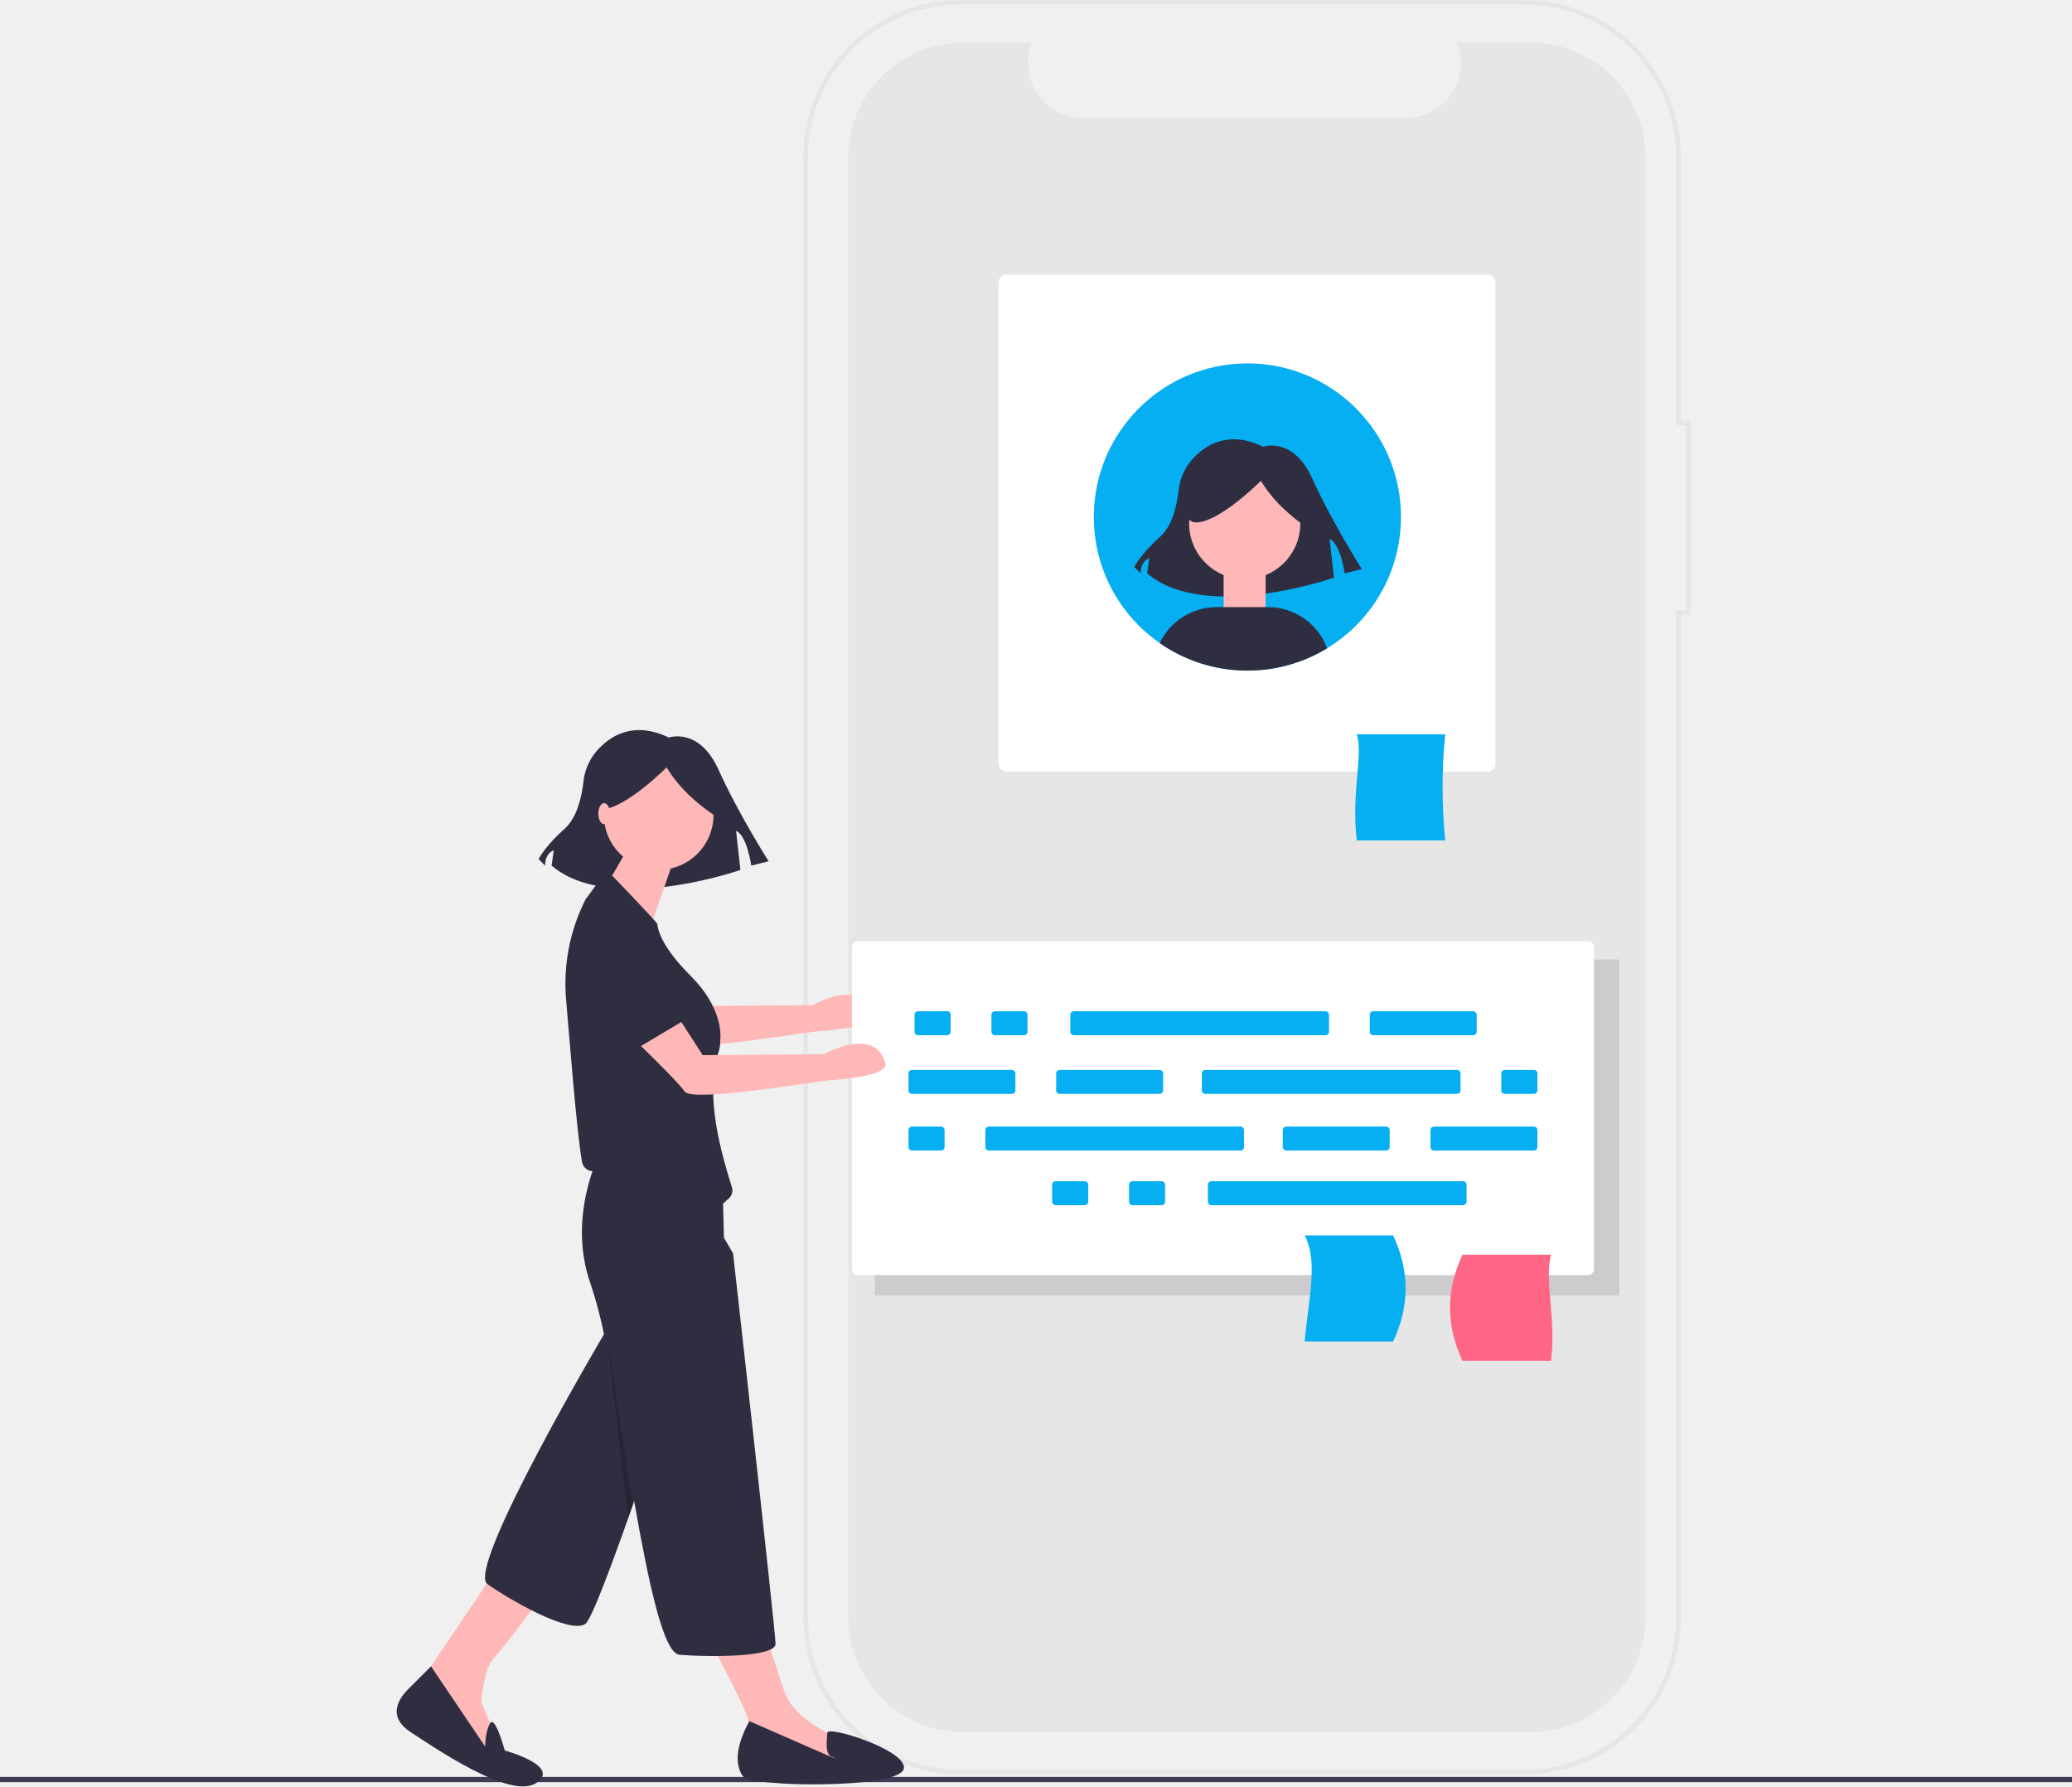
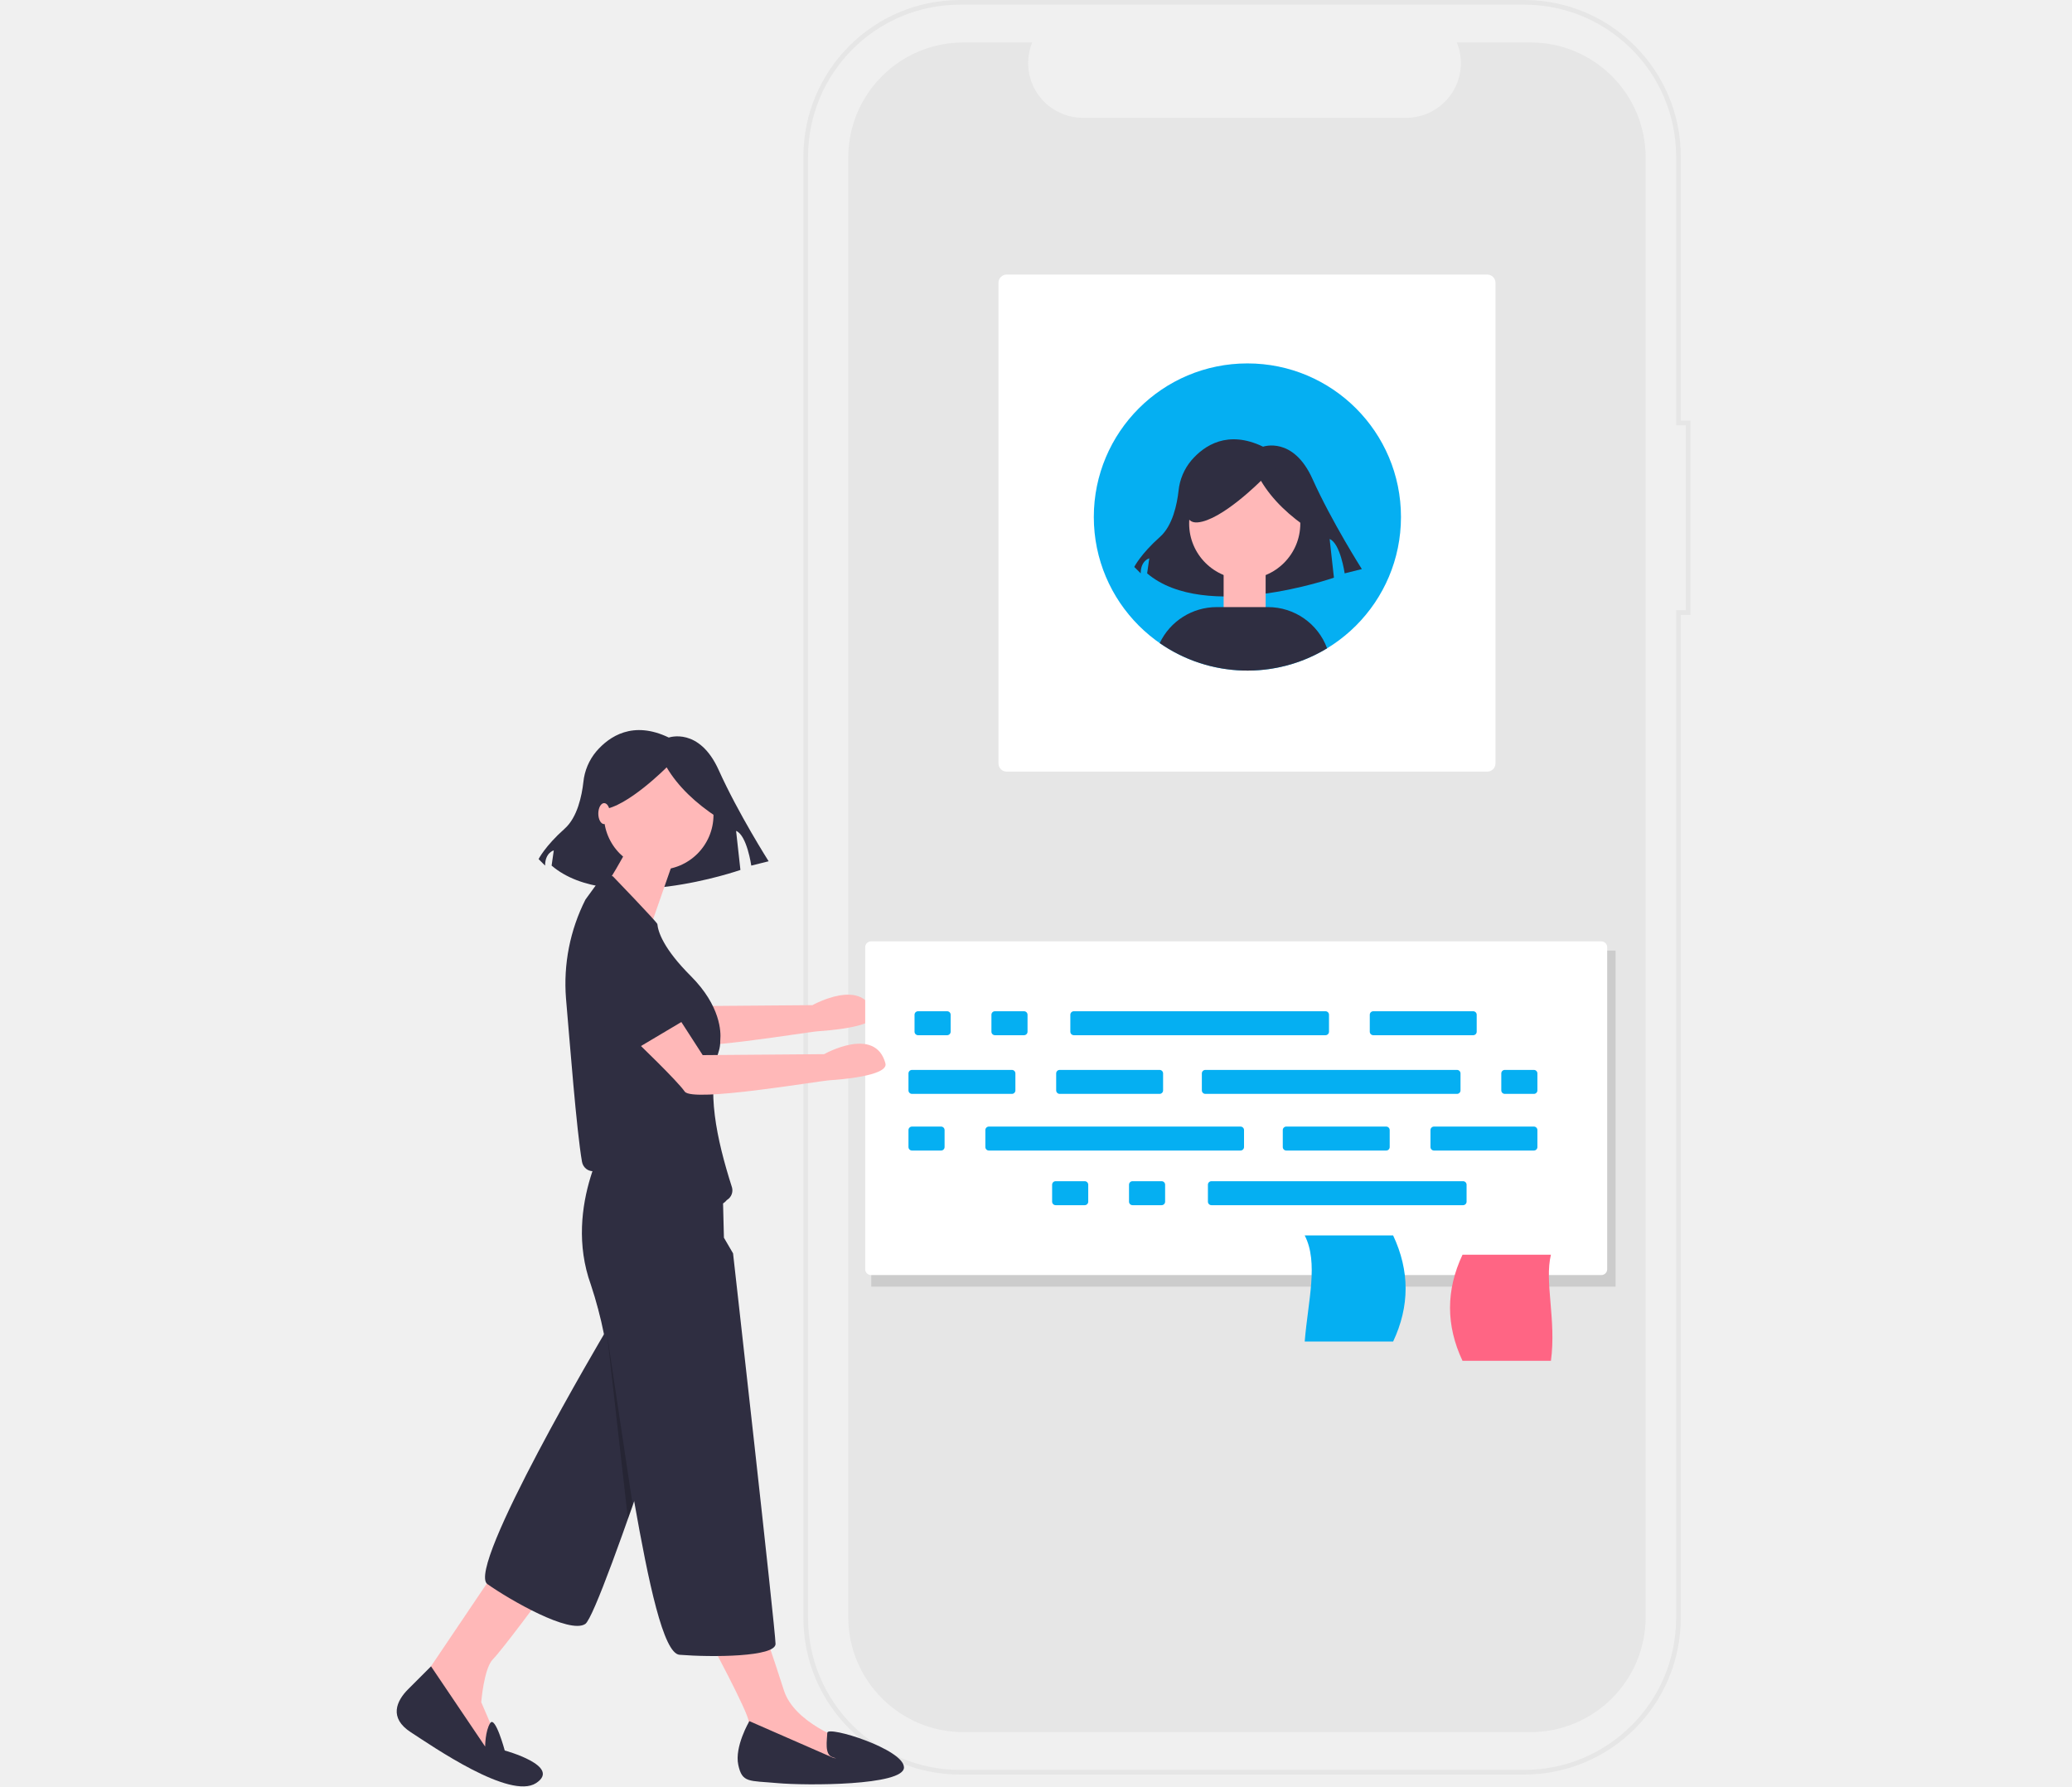
- <svg xmlns="http://www.w3.org/2000/svg" id="bfec500d-0b80-48c2-bf1e-a3875eeeae28" data-name="Layer 1" width="888" height="765.554" viewBox="0 0 888 765.554">
-   <path d="M811.933,85.414H780.36a23.444,23.444,0,0,1-21.706,32.298H620.086a23.444,23.444,0,0,1-21.706-32.298H568.89a49.345,49.345,0,0,0-49.345,49.345V760.168a49.345,49.345,0,0,0,49.345,49.345H811.933a49.345,49.345,0,0,0,49.345-49.345V134.759A49.345,49.345,0,0,0,811.933,85.414Z" transform="translate(-156 -67.22294)" fill="#e6e6e6" />
-   <path d="M809.267,827.704H567.389a67.153,67.153,0,0,1-67.077-67.077V134.3a67.153,67.153,0,0,1,67.077-67.077H809.267A67.152,67.152,0,0,1,876.343,134.3v113.167h4.168v83.266h-4.168v429.895A67.152,67.152,0,0,1,809.267,827.704ZM567.389,69.223a65.151,65.151,0,0,0-65.077,65.077V760.627a65.151,65.151,0,0,0,65.077,65.077H809.267a65.15,65.15,0,0,0,65.076-65.077v-431.895h4.168V249.467h-4.168V134.3a65.15,65.15,0,0,0-65.076-65.077Z" transform="translate(-156 -67.22294)" fill="#e6e6e6" />
-   <path d="M436.16,473.609l16.001,24.783,52.034-.415s21.874-12.353,26.273,3.935c1.506,5.578-21.391,7.088-23.547,7.218-5.39.327-59.15,9.654-62.469,4.878s-20.777-21.464-20.777-21.464Z" transform="translate(-156 -67.22294)" fill="#ffb8b8" />
-   <path d="M587.417,184.892a3.504,3.504,0,0,0-3.5,3.5v206a3.504,3.504,0,0,0,3.5,3.5h206a3.504,3.504,0,0,0,3.5-3.5v-206a3.504,3.504,0,0,0-3.5-3.5Z" transform="translate(-156 -67.22294)" fill="#fff" />
-   <path d="M775.353,427.376H737.46c-2.37-21.079,2.859-36.791,0-45.472h37.894A237.224,237.224,0,0,0,775.353,427.376Z" transform="translate(-156 -67.22294)" fill="#05aff2" />
-   <rect x="374.912" y="411.169" width="319" height="144" fill="#ccc" />
-   <path d="M756.417,288.782a65.82,65.82,0,1,1-65.82-65.82A65.789,65.789,0,0,1,756.417,288.782Z" transform="translate(-156 -67.22294)" fill="#05aff2" />
-   <path d="M523.616,470.641a2.503,2.503,0,0,0-2.5,2.5v138a2.503,2.503,0,0,0,2.5,2.5h313a2.502,2.502,0,0,0,2.5-2.5v-138a2.503,2.503,0,0,0-2.5-2.5Z" transform="translate(-156 -67.22294)" fill="#fff" />
-   <path d="M744.548,500.586a1.502,1.502,0,0,0-1.5,1.5v7.272a1.502,1.502,0,0,0,1.5,1.5H787.372a1.502,1.502,0,0,0,1.5-1.5v-7.272a1.502,1.502,0,0,0-1.5-1.5Z" transform="translate(-156 -67.22294)" fill="#05aff2" />
-   <path d="M582.397,500.586a1.502,1.502,0,0,0-1.5,1.5v7.272a1.502,1.502,0,0,0,1.5,1.5H594.872a1.502,1.502,0,0,0,1.5-1.5v-7.272a1.502,1.502,0,0,0-1.5-1.5Z" transform="translate(-156 -67.22294)" fill="#05aff2" />
-   <path d="M549.447,500.586a1.502,1.502,0,0,0-1.5,1.5v7.272a1.502,1.502,0,0,0,1.5,1.5h12.475a1.502,1.502,0,0,0,1.5-1.5v-7.272a1.502,1.502,0,0,0-1.5-1.5Z" transform="translate(-156 -67.22294)" fill="#05aff2" />
-   <path d="M616.214,500.586a1.502,1.502,0,0,0-1.5,1.5v7.272a1.502,1.502,0,0,0,1.5,1.5H724.073a1.502,1.502,0,0,0,1.5-1.5v-7.272a1.502,1.502,0,0,0-1.5-1.5Z" transform="translate(-156 -67.22294)" fill="#05aff2" />
-   <path d="M641.361,573.423a1.502,1.502,0,0,0-1.5,1.5v7.273a1.502,1.502,0,0,0,1.5,1.5h12.476a1.502,1.502,0,0,0,1.5-1.5v-7.273a1.502,1.502,0,0,0-1.5-1.5Z" transform="translate(-156 -67.22294)" fill="#05aff2" />
-   <path d="M608.41,573.423a1.502,1.502,0,0,0-1.5,1.5v7.273a1.502,1.502,0,0,0,1.5,1.5h12.476a1.502,1.502,0,0,0,1.5-1.5v-7.273a1.502,1.502,0,0,0-1.5-1.5Z" transform="translate(-156 -67.22294)" fill="#05aff2" />
-   <path d="M675.178,573.423a1.502,1.502,0,0,0-1.5,1.5v7.273a1.502,1.502,0,0,0,1.5,1.5H783.036a1.502,1.502,0,0,0,1.5-1.5v-7.273a1.502,1.502,0,0,0-1.5-1.5Z" transform="translate(-156 -67.22294)" fill="#05aff2" />
-   <path d="M610.145,525.732a1.502,1.502,0,0,0-1.5,1.5v7.272a1.502,1.502,0,0,0,1.5,1.5h42.824a1.502,1.502,0,0,0,1.5-1.5v-7.272a1.502,1.502,0,0,0-1.5-1.5Z" transform="translate(-156 -67.22294)" fill="#05aff2" />
-   <path d="M546.845,525.732a1.502,1.502,0,0,0-1.5,1.5v7.272a1.502,1.502,0,0,0,1.5,1.5h42.824a1.502,1.502,0,0,0,1.5-1.5v-7.272a1.502,1.502,0,0,0-1.5-1.5Z" transform="translate(-156 -67.22294)" fill="#05aff2" />
-   <path d="M800.91,525.732a1.502,1.502,0,0,0-1.5,1.5v7.272a1.502,1.502,0,0,0,1.5,1.5h12.476a1.502,1.502,0,0,0,1.5-1.5v-7.272a1.502,1.502,0,0,0-1.5-1.5Z" transform="translate(-156 -67.22294)" fill="#05aff2" />
-   <path d="M672.577,525.732a1.502,1.502,0,0,0-1.5,1.5v7.272a1.502,1.502,0,0,0,1.5,1.5H780.435a1.502,1.502,0,0,0,1.5-1.5v-7.272a1.502,1.502,0,0,0-1.5-1.5Z" transform="translate(-156 -67.22294)" fill="#05aff2" />
-   <path d="M707.262,550.011a1.502,1.502,0,0,0-1.5,1.5v7.272a1.502,1.502,0,0,0,1.5,1.5h42.824a1.502,1.502,0,0,0,1.5-1.5V551.511a1.502,1.502,0,0,0-1.5-1.5Z" transform="translate(-156 -67.22294)" fill="#05aff2" />
-   <path d="M770.562,550.011a1.502,1.502,0,0,0-1.5,1.5v7.272a1.502,1.502,0,0,0,1.5,1.5h42.824a1.502,1.502,0,0,0,1.5-1.5V551.511a1.502,1.502,0,0,0-1.5-1.5Z" transform="translate(-156 -67.22294)" fill="#05aff2" />
-   <path d="M546.845,550.011a1.502,1.502,0,0,0-1.5,1.5v7.272a1.502,1.502,0,0,0,1.5,1.5h12.476a1.502,1.502,0,0,0,1.5-1.5V551.511a1.502,1.502,0,0,0-1.5-1.5Z" transform="translate(-156 -67.22294)" fill="#05aff2" />
-   <path d="M579.796,550.011a1.502,1.502,0,0,0-1.5,1.5v7.272a1.502,1.502,0,0,0,1.5,1.5H687.654a1.502,1.502,0,0,0,1.5-1.5V551.511a1.502,1.502,0,0,0-1.5-1.5Z" transform="translate(-156 -67.22294)" fill="#05aff2" />
-   <path d="M697.32,258.648s12.882-4.601,21.163,13.802,21.163,38.646,21.163,38.646l-7.361,1.84s-1.84-12.882-6.441-14.722l1.84,16.563s-55.209,19.323-80.053-1.84l.92-6.441s-3.681.92-3.681,6.441l-2.76-2.76s2.76-5.521,11.042-12.882c5.436-4.832,7.303-14.024,7.945-19.771a23.925,23.925,0,0,1,5.508-13.029C672.11,258.117,682.137,251.338,697.32,258.648Z" transform="translate(-156 -67.22294)" fill="#2f2e41" />
-   <circle cx="533.455" cy="224.374" r="23.819" fill="#ffb8b8" />
-   <path d="M717.91,294.487c-9.171-6.028-16.595-12.971-21.506-21.23,0,0-16.831,16.984-27.117,17.833s-.935-20.381-.935-20.381l18.701-4.246,17.766,1.698,14.026,8.492Z" transform="translate(-156 -67.22294)" fill="#2f2e41" />
-   <rect x="524.417" y="243.169" width="18" height="18" fill="#ffb8b8" />
-   <path d="M724.757,345.052a65.85,65.85,0,0,1-71.74-2.23,27.038,27.038,0,0,1,24.4-15.43h22A27.006,27.006,0,0,1,724.757,345.052Z" transform="translate(-156 -67.22294)" fill="#2f2e41" />
-   <rect y="761.497" width="888" height="2.241" fill="#3f3d56" />
-   <path d="M782.79,650.402h37.894c2.37-17.488-2.859-33.814,0-45.472H782.79Q772.089,627.666,782.79,650.402Z" transform="translate(-156 -67.22294)" fill="#ff6584" />
-   <path d="M753.055,642.137H715.161c1.421-17.484,6.002-33.811,0-45.472h37.894Q763.756,619.401,753.055,642.137Z" transform="translate(-156 -67.22294)" fill="#05aff2" />
-   <path d="M442.631,383.296s13.022-4.651,21.393,13.952,21.393,39.066,21.393,39.066l-7.441,1.86s-1.86-13.022-6.511-14.882l1.86,16.743s-55.809,19.533-80.922-1.86l.93-6.511s-3.721.93-3.721,6.511l-2.79-2.79s2.79-5.581,11.162-13.022c5.495-4.884,7.383-14.176,8.032-19.985a24.185,24.185,0,0,1,5.568-13.17C417.147,382.759,427.283,375.906,442.631,383.296Z" transform="translate(-156 -67.22294)" fill="#2f2e41" />
-   <path d="M367.283,741.903l-32.431,48.087,30.194,30.194,3.914-7.828-6.71-15.656s1.118-14.538,5.032-18.452S388.531,750.85,388.531,750.85Z" transform="translate(-156 -67.22294)" fill="#ffb8b8" />
-   <path d="M408.661,586.458s-6.149,9.733,6.711,51.67c0,0-59.987,101.243-50.482,107.953s35.229,21.559,41.939,17.086,55.511-156.02,55.511-156.02Z" transform="translate(-156 -67.22294)" fill="#2f2e41" />
-   <path d="M340.723,781.324l-9.785,9.785c-5.032,5.032-8.387,12.301,1.118,18.452s42.496,29.076,53.679,21.807-13.42-13.979-13.42-13.979-4.068-15.084-6.228-11.736-2.16,10.058-2.16,10.058Z" transform="translate(-156 -67.22294)" fill="#2f2e41" />
-   <path d="M458.985,768.184s17.893,32.99,17.893,36.904-1.118,15.097-1.118,15.097l34.108,8.387,11.742-5.592-3.914-10.065s-21.248-7.269-25.721-21.248-9.506-28.517-9.506-28.517Z" transform="translate(-156 -67.22294)" fill="#ffb8b8" />
-   <circle cx="282.296" cy="349.252" r="23.485" fill="#ffb8b8" />
-   <path d="M444.447,436.604l-11.212,32.216-24.574-10.968s16.775-25.721,16.775-29.076Z" transform="translate(-156 -67.22294)" fill="#ffb8b8" />
-   <path d="M447.802,551.231H418.166s-21.248,32.431-8.946,66.54a176.816,176.816,0,0,1,5.62,21.19c4.292,19.894,8.566,46.841,12.946,71.603,6.152,34.782,12.513,65.253,19.428,65.806,13.979,1.118,41.162.932,41.162-4.66s-18.208-167.359-18.208-167.359l-3.914-6.71L465.514,568.414a17.629,17.629,0,0,0-17.712-17.183Z" transform="translate(-156 -67.22294)" fill="#2f2e41" />
-   <path d="M477.157,804.808s-6.43,10.904-4.753,18.732,4.473,6.71,16.775,7.828,54.238,1.118,54.238-6.71-32.714-17.994-32.852-14.868-1.256,9.277,2.099,10.395.28.28.28.28Z" transform="translate(-156 -67.22294)" fill="#2f2e41" />
-   <path d="M420.387,566.815c4.373,0,13.778-11.232,18.7-6.31,3.58,3.58,6.618,7.019,9.298,10.053,7.693,8.709,14.419,16.691,19.093,10.964.706-.866-1.669,1.134.312-.214a4.792,4.792,0,0,0,1.931-5.2c-6.781-21.246-11.004-41.599-5.612-58.6a13.793,13.793,0,0,0,.567-4.16q.001-.309.029-.618c.285-3.137.214-14.374-12.661-27.248-11.766-11.766-14.024-18.997-14.321-22.259-.07-.76-19.037-20.439-19.037-20.439a4.769,4.769,0,0,0-5.711,1.603l-6.075,8.354a79.905,79.905,0,0,0-8.332,42.32c1.645,18.955,4.501,56.442,6.846,69.963a4.94,4.94,0,0,0,1.829,3.116,4.71,4.71,0,0,0,4.821.571A20.306,20.306,0,0,1,420.387,566.815Z" transform="translate(-156 -67.22294)" fill="#2f2e41" />
-   <polygon points="271.168 645.108 260.148 571.682 269.111 650.948 271.168 645.108" opacity="0.2" />
-   <path d="M441.16,494.609l16.001,24.783,52.034-.415s21.874-12.353,26.273,3.935c1.506,5.578-21.391,7.088-23.547,7.218-5.39.327-59.15,9.654-62.469,4.878s-20.777-21.464-20.777-21.464Z" transform="translate(-156 -67.22294)" fill="#ffb8b8" />
-   <path d="M417.231,477.223s9.085-5.923,21.559,4.61,14.968,19.958,14.968,19.958l-29.382,17.463S395.672,488.69,417.231,477.223Z" transform="translate(-156 -67.22294)" fill="#2f2e41" />
-   <path d="M463.445,417.524c-9.271-6.093-16.776-13.112-21.74-21.461,0,0-17.014,17.168-27.411,18.027s-.945-20.602-.945-20.602l18.904-4.292,17.959,1.717,14.178,8.584Z" transform="translate(-156 -67.22294)" fill="#2f2e41" />
-   <ellipse cx="258.917" cy="348.669" rx="2.5" ry="4.5" fill="#ffb8b8" />
+ <svg xmlns="http://www.w3.org/2000/svg" id="bfec500d-0b80-48c2-bf1e-a3875eeeae28" data-name="Layer 1" width="888" height="765.554" viewBox="0 0 888 765.554" version="1.1">
+   <defs id="defs99" />
+   <path d="M811.933,85.414H780.36a23.444,23.444,0,0,1-21.706,32.298H620.086a23.444,23.444,0,0,1-21.706-32.298H568.89a49.345,49.345,0,0,0-49.345,49.345V760.168a49.345,49.345,0,0,0,49.345,49.345H811.933a49.345,49.345,0,0,0,49.345-49.345V134.759A49.345,49.345,0,0,0,811.933,85.414Z" transform="translate(-156 -67.22294)" fill="#e6e6e6" id="path4" />
+   <path d="M809.267,827.704H567.389a67.153,67.153,0,0,1-67.077-67.077V134.3a67.153,67.153,0,0,1,67.077-67.077H809.267A67.152,67.152,0,0,1,876.343,134.3v113.167h4.168v83.266h-4.168v429.895A67.152,67.152,0,0,1,809.267,827.704ZM567.389,69.223a65.151,65.151,0,0,0-65.077,65.077V760.627a65.151,65.151,0,0,0,65.077,65.077H809.267a65.15,65.15,0,0,0,65.076-65.077v-431.895h4.168V249.467h-4.168V134.3a65.15,65.15,0,0,0-65.076-65.077Z" transform="translate(-156 -67.22294)" fill="#e6e6e6" id="path6" />
+   <path d="M436.16,473.609l16.001,24.783,52.034-.415s21.874-12.353,26.273,3.935c1.506,5.578-21.391,7.088-23.547,7.218-5.39.327-59.15,9.654-62.469,4.878s-20.777-21.464-20.777-21.464Z" transform="translate(-156 -67.22294)" fill="#ffb8b8" id="path8" />
+   <path d="M587.417,184.892a3.504,3.504,0,0,0-3.5,3.5v206a3.504,3.504,0,0,0,3.5,3.5h206a3.504,3.504,0,0,0,3.5-3.5v-206a3.504,3.504,0,0,0-3.5-3.5Z" id="path10" fill="#fff" transform="translate(-156 -67.22294)" />
+   <rect x="373.397" y="407.381" width="319" height="144" id="rect14" style="fill:#cccccc" />
+   <path d="M756.417,288.782a65.82,65.82,0,1,1-65.82-65.82A65.789,65.789,0,0,1,756.417,288.782Z" transform="translate(-156 -67.22294)" fill="#05aff2" id="path16" />
+   <path d="m 373.297,403.418 a 2.503,2.503 0 0 0 -2.5,2.5 v 138 a 2.503,2.503 0 0 0 2.5,2.5 h 313 a 2.502,2.502 0 0 0 2.5,-2.5 v -138 a 2.503,2.503 0 0 0 -2.5,-2.5 z" id="path18" style="fill:#ffffff" />
+   <path d="M744.548,500.586a1.502,1.502,0,0,0-1.5,1.5v7.272a1.502,1.502,0,0,0,1.5,1.5H787.372a1.502,1.502,0,0,0,1.5-1.5v-7.272a1.502,1.502,0,0,0-1.5-1.5Z" transform="translate(-156 -67.22294)" fill="#05aff2" id="path20" />
+   <path d="M582.397,500.586a1.502,1.502,0,0,0-1.5,1.5v7.272a1.502,1.502,0,0,0,1.5,1.5H594.872a1.502,1.502,0,0,0,1.5-1.5v-7.272a1.502,1.502,0,0,0-1.5-1.5Z" transform="translate(-156 -67.22294)" fill="#05aff2" id="path22" />
+   <path d="M549.447,500.586a1.502,1.502,0,0,0-1.5,1.5v7.272a1.502,1.502,0,0,0,1.5,1.5h12.475a1.502,1.502,0,0,0,1.5-1.5v-7.272a1.502,1.502,0,0,0-1.5-1.5Z" transform="translate(-156 -67.22294)" fill="#05aff2" id="path24" />
+   <path d="M616.214,500.586a1.502,1.502,0,0,0-1.5,1.5v7.272a1.502,1.502,0,0,0,1.5,1.5H724.073a1.502,1.502,0,0,0,1.5-1.5v-7.272a1.502,1.502,0,0,0-1.5-1.5Z" transform="translate(-156 -67.22294)" fill="#05aff2" id="path26" />
+   <path d="M641.361,573.423a1.502,1.502,0,0,0-1.5,1.5v7.273a1.502,1.502,0,0,0,1.5,1.5h12.476a1.502,1.502,0,0,0,1.5-1.5v-7.273a1.502,1.502,0,0,0-1.5-1.5Z" transform="translate(-156 -67.22294)" fill="#05aff2" id="path28" />
+   <path d="M608.41,573.423a1.502,1.502,0,0,0-1.5,1.5v7.273a1.502,1.502,0,0,0,1.5,1.5h12.476a1.502,1.502,0,0,0,1.5-1.5v-7.273a1.502,1.502,0,0,0-1.5-1.5Z" transform="translate(-156 -67.22294)" fill="#05aff2" id="path30" />
+   <path d="M675.178,573.423a1.502,1.502,0,0,0-1.5,1.5v7.273a1.502,1.502,0,0,0,1.5,1.5H783.036a1.502,1.502,0,0,0,1.5-1.5v-7.273a1.502,1.502,0,0,0-1.5-1.5Z" transform="translate(-156 -67.22294)" fill="#05aff2" id="path32" />
+   <path d="M610.145,525.732a1.502,1.502,0,0,0-1.5,1.5v7.272a1.502,1.502,0,0,0,1.5,1.5h42.824a1.502,1.502,0,0,0,1.5-1.5v-7.272a1.502,1.502,0,0,0-1.5-1.5Z" transform="translate(-156 -67.22294)" fill="#05aff2" id="path34" />
+   <path d="M546.845,525.732a1.502,1.502,0,0,0-1.5,1.5v7.272a1.502,1.502,0,0,0,1.5,1.5h42.824a1.502,1.502,0,0,0,1.5-1.5v-7.272a1.502,1.502,0,0,0-1.5-1.5Z" transform="translate(-156 -67.22294)" fill="#05aff2" id="path36" />
+   <path d="M800.91,525.732a1.502,1.502,0,0,0-1.5,1.5v7.272a1.502,1.502,0,0,0,1.5,1.5h12.476a1.502,1.502,0,0,0,1.5-1.5v-7.272a1.502,1.502,0,0,0-1.5-1.5Z" transform="translate(-156 -67.22294)" fill="#05aff2" id="path38" />
+   <path d="M672.577,525.732a1.502,1.502,0,0,0-1.5,1.5v7.272a1.502,1.502,0,0,0,1.5,1.5H780.435a1.502,1.502,0,0,0,1.5-1.5v-7.272a1.502,1.502,0,0,0-1.5-1.5Z" transform="translate(-156 -67.22294)" fill="#05aff2" id="path40" />
+   <path d="M707.262,550.011a1.502,1.502,0,0,0-1.5,1.5v7.272a1.502,1.502,0,0,0,1.5,1.5h42.824a1.502,1.502,0,0,0,1.5-1.5V551.511a1.502,1.502,0,0,0-1.5-1.5Z" transform="translate(-156 -67.22294)" fill="#05aff2" id="path42" />
+   <path d="M770.562,550.011a1.502,1.502,0,0,0-1.5,1.5v7.272a1.502,1.502,0,0,0,1.5,1.5h42.824a1.502,1.502,0,0,0,1.5-1.5V551.511a1.502,1.502,0,0,0-1.5-1.5Z" transform="translate(-156 -67.22294)" fill="#05aff2" id="path44" />
+   <path d="M546.845,550.011a1.502,1.502,0,0,0-1.5,1.5v7.272a1.502,1.502,0,0,0,1.5,1.5h12.476a1.502,1.502,0,0,0,1.5-1.5V551.511a1.502,1.502,0,0,0-1.5-1.5Z" transform="translate(-156 -67.22294)" fill="#05aff2" id="path46" />
+   <path d="M579.796,550.011a1.502,1.502,0,0,0-1.5,1.5v7.272a1.502,1.502,0,0,0,1.5,1.5H687.654a1.502,1.502,0,0,0,1.5-1.5V551.511a1.502,1.502,0,0,0-1.5-1.5Z" transform="translate(-156 -67.22294)" fill="#05aff2" id="path48" />
+   <path d="M697.32,258.648s12.882-4.601,21.163,13.802,21.163,38.646,21.163,38.646l-7.361,1.84s-1.84-12.882-6.441-14.722l1.84,16.563s-55.209,19.323-80.053-1.84l.92-6.441s-3.681.92-3.681,6.441l-2.76-2.76s2.76-5.521,11.042-12.882c5.436-4.832,7.303-14.024,7.945-19.771a23.925,23.925,0,0,1,5.508-13.029C672.11,258.117,682.137,251.338,697.32,258.648Z" transform="translate(-156 -67.22294)" fill="#2f2e41" id="path50" />
+   <circle cx="533.455" cy="224.374" r="23.819" fill="#ffb8b8" id="circle52" />
+   <path d="M717.91,294.487c-9.171-6.028-16.595-12.971-21.506-21.23,0,0-16.831,16.984-27.117,17.833s-.935-20.381-.935-20.381l18.701-4.246,17.766,1.698,14.026,8.492Z" transform="translate(-156 -67.22294)" fill="#2f2e41" id="path54" />
+   <rect x="524.417" y="243.169" width="18" height="18" fill="#ffb8b8" id="rect56" />
+   <path d="M724.757,345.052a65.85,65.85,0,0,1-71.74-2.23,27.038,27.038,0,0,1,24.4-15.43h22A27.006,27.006,0,0,1,724.757,345.052Z" transform="translate(-156 -67.22294)" fill="#2f2e41" id="path58" />
+   <path d="M782.79,650.402h37.894c2.37-17.488-2.859-33.814,0-45.472H782.79Q772.089,627.666,782.79,650.402Z" transform="translate(-156 -67.22294)" fill="#ff6584" id="path62" />
+   <path d="M753.055,642.137H715.161c1.421-17.484,6.002-33.811,0-45.472h37.894Q763.756,619.401,753.055,642.137Z" transform="translate(-156 -67.22294)" fill="#05aff2" id="path64" />
+   <path d="M442.631,383.296s13.022-4.651,21.393,13.952,21.393,39.066,21.393,39.066l-7.441,1.86s-1.86-13.022-6.511-14.882l1.86,16.743s-55.809,19.533-80.922-1.86l.93-6.511s-3.721.93-3.721,6.511l-2.79-2.79s2.79-5.581,11.162-13.022c5.495-4.884,7.383-14.176,8.032-19.985a24.185,24.185,0,0,1,5.568-13.17C417.147,382.759,427.283,375.906,442.631,383.296Z" transform="translate(-156 -67.22294)" fill="#2f2e41" id="path66" />
+   <path d="M367.283,741.903l-32.431,48.087,30.194,30.194,3.914-7.828-6.71-15.656s1.118-14.538,5.032-18.452S388.531,750.85,388.531,750.85Z" transform="translate(-156 -67.22294)" fill="#ffb8b8" id="path68" />
+   <path d="M408.661,586.458s-6.149,9.733,6.711,51.67c0,0-59.987,101.243-50.482,107.953s35.229,21.559,41.939,17.086,55.511-156.02,55.511-156.02Z" transform="translate(-156 -67.22294)" fill="#2f2e41" id="path70" />
+   <path d="M340.723,781.324l-9.785,9.785c-5.032,5.032-8.387,12.301,1.118,18.452s42.496,29.076,53.679,21.807-13.42-13.979-13.42-13.979-4.068-15.084-6.228-11.736-2.16,10.058-2.16,10.058Z" transform="translate(-156 -67.22294)" fill="#2f2e41" id="path72" />
+   <path d="M458.985,768.184s17.893,32.99,17.893,36.904-1.118,15.097-1.118,15.097l34.108,8.387,11.742-5.592-3.914-10.065s-21.248-7.269-25.721-21.248-9.506-28.517-9.506-28.517Z" transform="translate(-156 -67.22294)" fill="#ffb8b8" id="path74" />
+   <circle cx="282.296" cy="349.252" r="23.485" fill="#ffb8b8" id="circle76" />
+   <path d="M444.447,436.604l-11.212,32.216-24.574-10.968s16.775-25.721,16.775-29.076Z" transform="translate(-156 -67.22294)" fill="#ffb8b8" id="path78" />
+   <path d="M447.802,551.231H418.166s-21.248,32.431-8.946,66.54a176.816,176.816,0,0,1,5.62,21.19c4.292,19.894,8.566,46.841,12.946,71.603,6.152,34.782,12.513,65.253,19.428,65.806,13.979,1.118,41.162.932,41.162-4.66s-18.208-167.359-18.208-167.359l-3.914-6.71L465.514,568.414a17.629,17.629,0,0,0-17.712-17.183Z" transform="translate(-156 -67.22294)" fill="#2f2e41" id="path80" />
+   <path d="M477.157,804.808s-6.43,10.904-4.753,18.732,4.473,6.71,16.775,7.828,54.238,1.118,54.238-6.71-32.714-17.994-32.852-14.868-1.256,9.277,2.099,10.395.28.28.28.28Z" transform="translate(-156 -67.22294)" fill="#2f2e41" id="path82" />
+   <path d="M420.387,566.815c4.373,0,13.778-11.232,18.7-6.31,3.58,3.58,6.618,7.019,9.298,10.053,7.693,8.709,14.419,16.691,19.093,10.964.706-.866-1.669,1.134.312-.214a4.792,4.792,0,0,0,1.931-5.2c-6.781-21.246-11.004-41.599-5.612-58.6a13.793,13.793,0,0,0,.567-4.16q.001-.309.029-.618c.285-3.137.214-14.374-12.661-27.248-11.766-11.766-14.024-18.997-14.321-22.259-.07-.76-19.037-20.439-19.037-20.439a4.769,4.769,0,0,0-5.711,1.603l-6.075,8.354a79.905,79.905,0,0,0-8.332,42.32c1.645,18.955,4.501,56.442,6.846,69.963a4.94,4.94,0,0,0,1.829,3.116,4.71,4.71,0,0,0,4.821.571A20.306,20.306,0,0,1,420.387,566.815Z" transform="translate(-156 -67.22294)" fill="#2f2e41" id="path84" />
+   <polygon points="271.168 645.108 260.148 571.682 269.111 650.948 271.168 645.108" opacity="0.2" id="polygon86" />
+   <path d="M441.16,494.609l16.001,24.783,52.034-.415s21.874-12.353,26.273,3.935c1.506,5.578-21.391,7.088-23.547,7.218-5.39.327-59.15,9.654-62.469,4.878s-20.777-21.464-20.777-21.464Z" transform="translate(-156 -67.22294)" fill="#ffb8b8" id="path88" />
+   <path d="M417.231,477.223s9.085-5.923,21.559,4.61,14.968,19.958,14.968,19.958l-29.382,17.463S395.672,488.69,417.231,477.223Z" transform="translate(-156 -67.22294)" fill="#2f2e41" id="path90" />
+   <path d="M463.445,417.524c-9.271-6.093-16.776-13.112-21.74-21.461,0,0-17.014,17.168-27.411,18.027s-.945-20.602-.945-20.602l18.904-4.292,17.959,1.717,14.178,8.584Z" transform="translate(-156 -67.22294)" fill="#2f2e41" id="path92" />
+   <ellipse cx="258.917" cy="348.669" rx="2.5" ry="4.5" fill="#ffb8b8" id="ellipse94" />
</svg>
